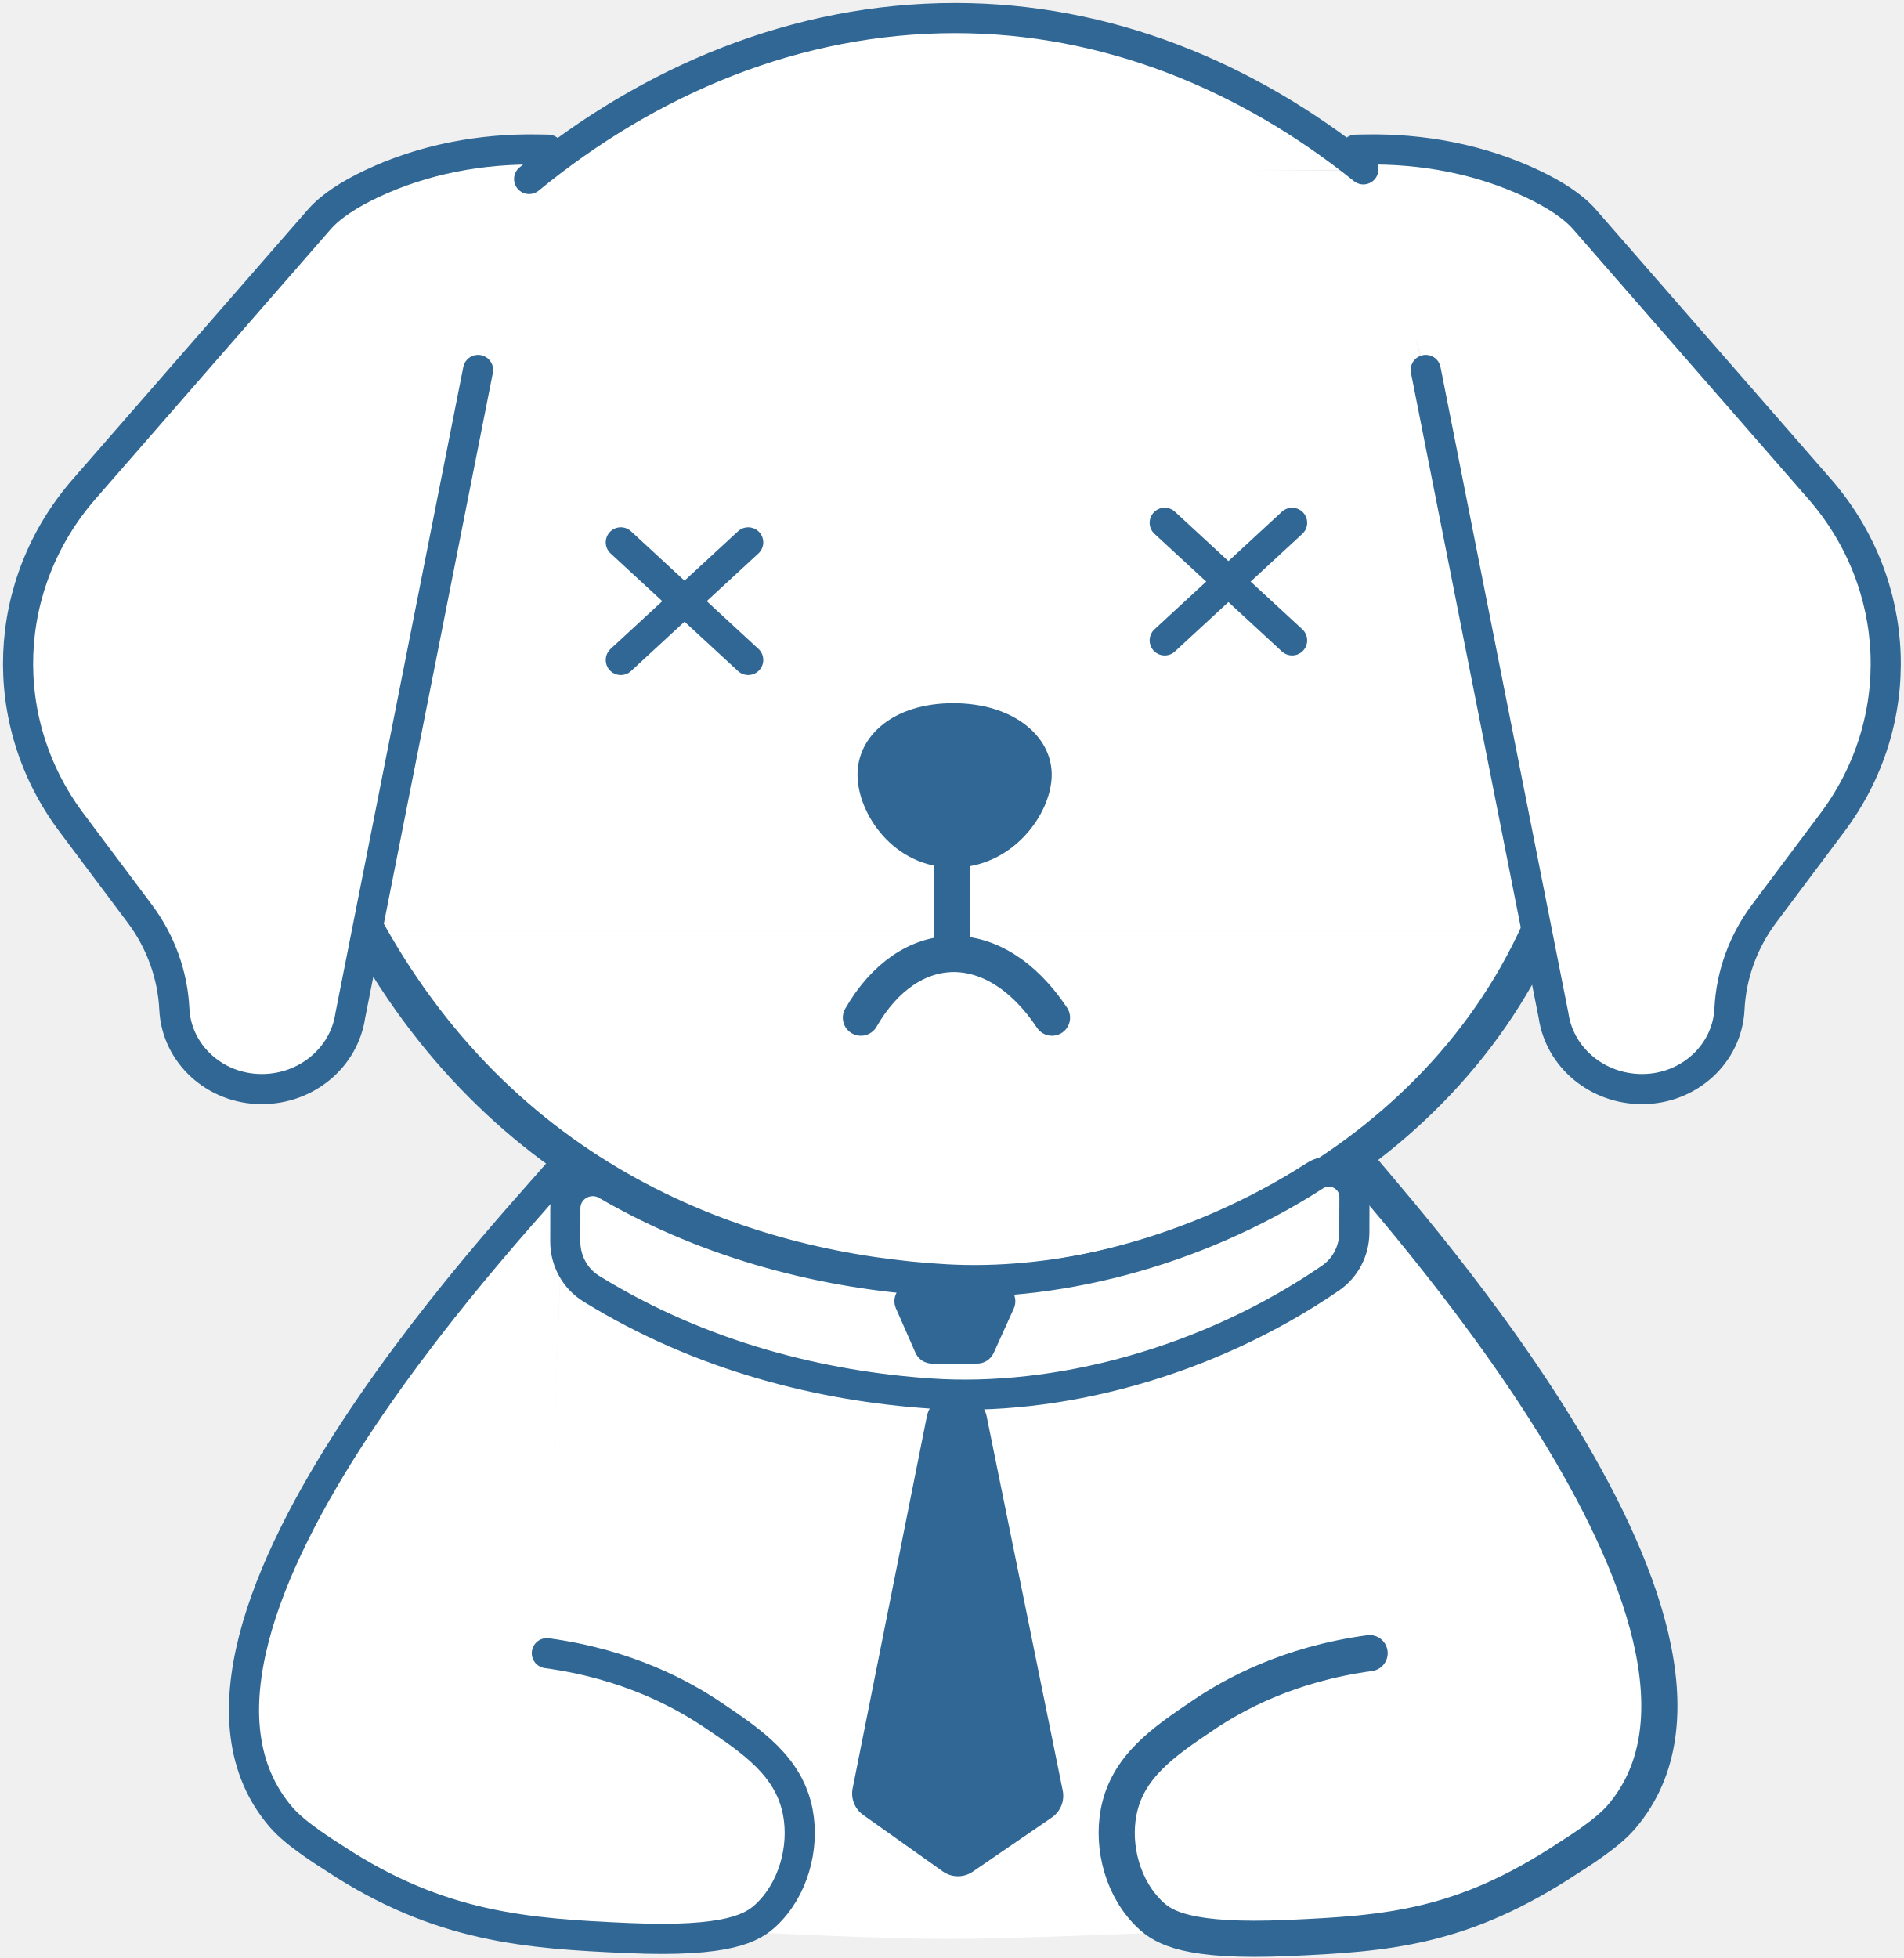
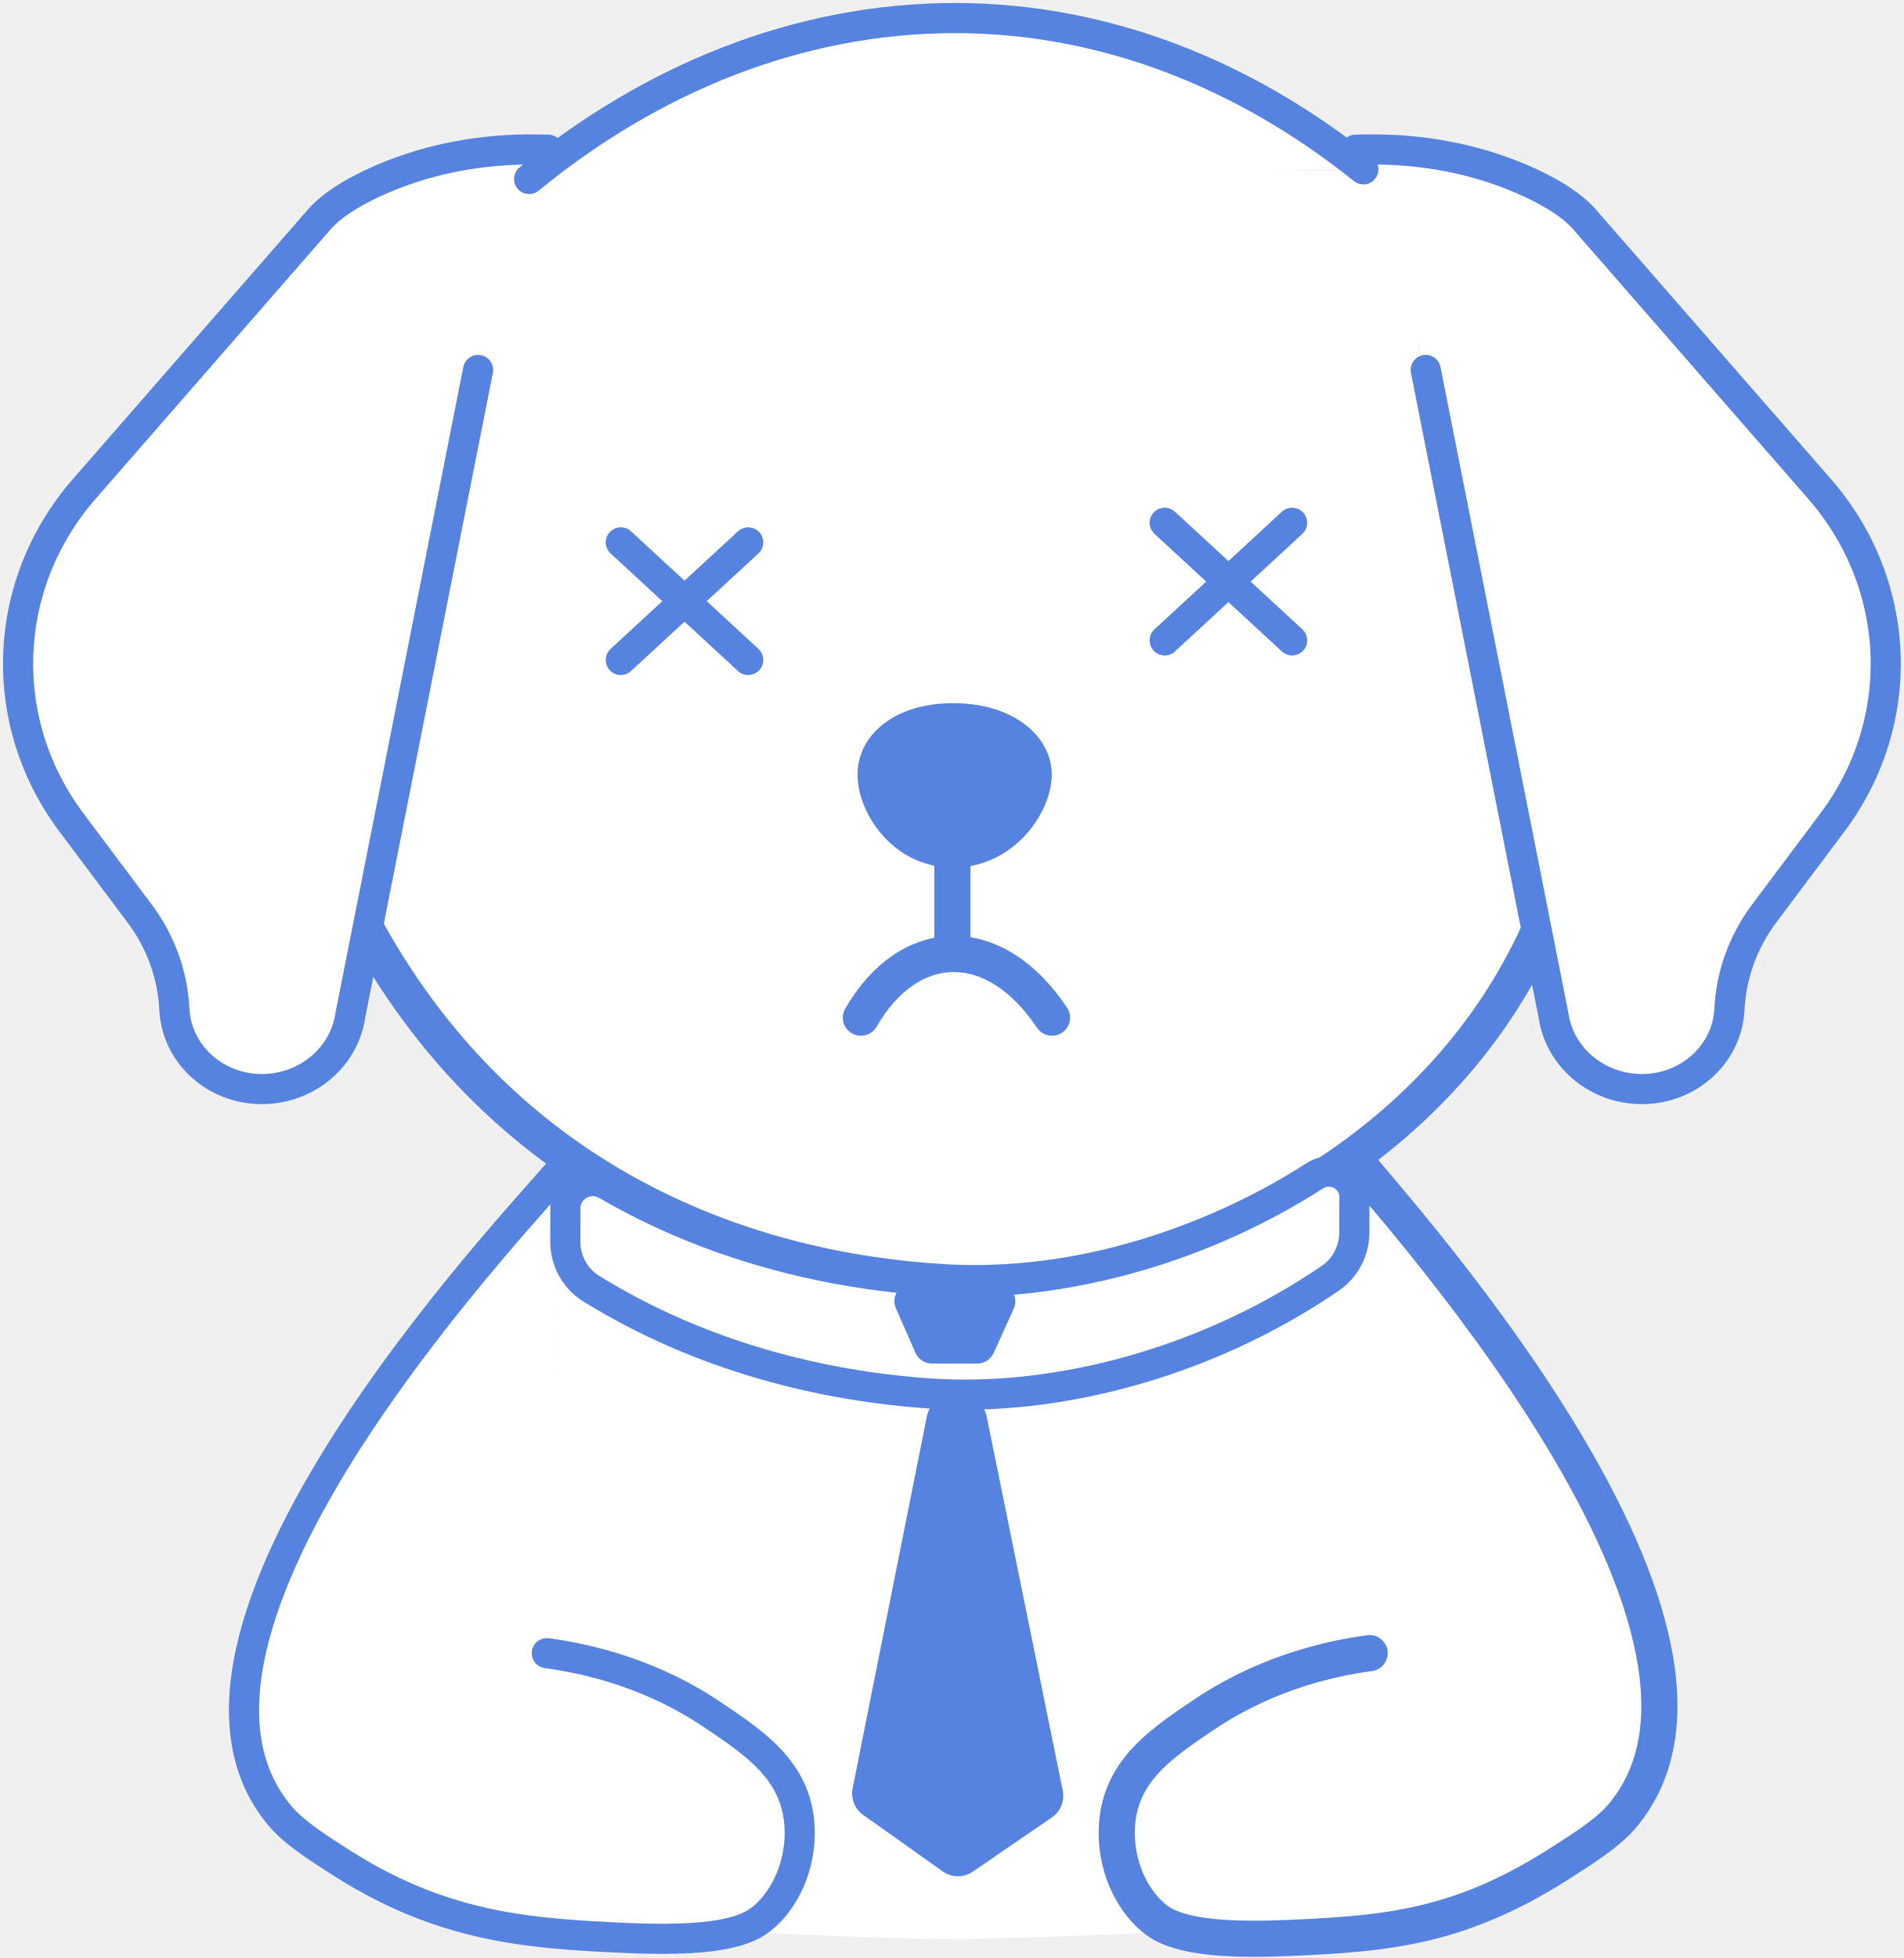
<svg xmlns="http://www.w3.org/2000/svg" width="316" height="325" viewBox="0 0 316 325" fill="none">
  <path d="M93.607 195.484L225.01 196.161L230.225 318.96C230.225 318.96 175.886 321.869 156.791 321.825C136.824 321.771 88.981 318.702 88.981 318.702L93.607 195.484Z" fill="white" />
  <path d="M85.368 27.492L228.16 28.409L259.115 154.526H57.775L85.368 27.492Z" fill="white" />
  <path d="M255.484 154.5C237.252 195.11 191.491 214.765 157.056 212.852C124.668 211.055 84.663 197.343 60.924 154.5" fill="white" />
-   <path d="M255.484 154.5C237.252 195.11 191.491 214.765 157.056 212.852C124.668 211.055 84.663 197.343 60.924 154.5" stroke="#306794" stroke-width="6" stroke-miterlimit="10" />
+   <path d="M255.484 154.5C237.252 195.11 191.491 214.765 157.056 212.852C124.668 211.055 84.663 197.343 60.924 154.5" stroke="#5682E0" stroke-width="6" stroke-miterlimit="10" />
  <path d="M79.353 61.408L58.14 168.565C57.108 175.567 50.844 180.772 43.45 180.772C35.691 180.772 29.303 174.935 28.938 167.515C28.662 161.793 26.66 156.277 23.172 151.623L11.863 136.532C-0.701 119.769 0.171 96.999 13.98 81.161L53.015 36.396C54.973 34.154 58.123 32.197 61.575 30.55C70.242 26.431 79.913 24.616 89.594 24.82L90.991 24.847" fill="white" />
-   <path d="M79.353 61.408L58.141 168.565C57.108 175.567 50.844 180.772 43.45 180.772C35.691 180.772 29.303 174.935 28.938 167.515C28.662 161.793 26.66 156.277 23.172 151.623L11.863 136.532C-0.701 119.769 0.171 96.999 13.98 81.161L53.015 36.396C54.973 34.154 58.123 32.197 61.575 30.55C70.242 26.431 79.913 24.616 89.594 24.82L90.991 24.847" stroke="#306794" stroke-width="5" stroke-miterlimit="10" stroke-linecap="round" />
+   <path d="M79.353 61.408L58.141 168.565C57.108 175.567 50.844 180.772 43.45 180.772C35.691 180.772 29.303 174.935 28.938 167.515C28.662 161.793 26.66 156.277 23.172 151.623L11.863 136.532C-0.701 119.769 0.171 96.999 13.98 81.161L53.015 36.396C54.973 34.154 58.123 32.197 61.575 30.55C70.242 26.431 79.913 24.616 89.594 24.82L90.991 24.847" stroke="#5682E0" stroke-width="5" stroke-miterlimit="10" stroke-linecap="round" />
  <path d="M236.646 61.408L257.859 168.565C258.891 175.567 265.155 180.772 272.549 180.772C280.308 180.772 286.696 174.935 287.061 167.515C287.337 161.793 289.339 156.277 292.827 151.623L304.136 136.532C316.7 119.769 315.828 96.999 302.019 81.161L262.984 36.396C261.026 34.154 257.876 32.197 254.424 30.55C245.758 26.431 236.086 24.616 226.405 24.82L225.008 24.847" fill="white" />
-   <path d="M236.646 61.408L257.859 168.565C258.891 175.567 265.155 180.772 272.549 180.772C280.308 180.772 286.696 174.935 287.061 167.515C287.337 161.793 289.339 156.277 292.827 151.623L304.136 136.532C316.7 119.769 315.828 96.999 302.019 81.161L262.984 36.396C261.026 34.154 257.876 32.197 254.424 30.55C245.758 26.431 236.086 24.616 226.405 24.82L225.008 24.847" stroke="#306794" stroke-width="5" stroke-miterlimit="10" stroke-linecap="round" />
-   <path d="M174.567 128.58C174.567 135.004 168.16 144.008 158.213 144.008C148.265 144.008 142.33 135.004 142.33 128.58C142.33 122.155 148.265 116.719 158.213 116.719C168.16 116.719 174.567 122.155 174.567 128.58Z" fill="#306794" />
-   <path d="M174.613 168.922C165.014 154.513 150.823 155.139 142.893 168.922" stroke="#306794" stroke-width="6" stroke-miterlimit="10" stroke-linecap="round" />
-   <path d="M158.072 142.859V156.544" stroke="#306794" stroke-width="6" stroke-miterlimit="10" />
+   <path d="M236.646 61.408L257.859 168.565C258.891 175.567 265.155 180.772 272.549 180.772C280.308 180.772 286.696 174.935 287.061 167.515C287.337 161.793 289.339 156.277 292.827 151.623L304.136 136.532C316.7 119.769 315.828 96.999 302.019 81.161L262.984 36.396C261.026 34.154 257.876 32.197 254.424 30.55C245.758 26.431 236.086 24.616 226.405 24.82L225.008 24.847" stroke="#5682E0" stroke-width="5" stroke-miterlimit="10" stroke-linecap="round" />
+   <path d="M174.567 128.58C174.567 135.004 168.16 144.008 158.213 144.008C148.265 144.008 142.33 135.004 142.33 128.58C142.33 122.155 148.265 116.719 158.213 116.719C168.16 116.719 174.567 122.155 174.567 128.58Z" fill="#5682E0" />
+   <path d="M174.613 168.922C165.014 154.513 150.823 155.139 142.893 168.922" stroke="#5682E0" stroke-width="6" stroke-miterlimit="10" stroke-linecap="round" />
+   <path d="M158.072 142.859V156.544" stroke="#5682E0" stroke-width="6" stroke-miterlimit="10" />
  <path d="M113.942 100.318C116.06 100.318 117.777 98.601 117.777 96.483C117.777 94.365 116.06 92.648 113.942 92.648C111.824 92.648 110.107 94.365 110.107 96.483C110.107 98.601 111.824 100.318 113.942 100.318Z" fill="white" />
  <path d="M201.698 99.639C203.816 99.639 205.533 97.922 205.533 95.804C205.533 93.686 203.816 91.969 201.698 91.969C199.58 91.969 197.863 93.686 197.863 95.804C197.863 97.922 199.58 99.639 201.698 99.639Z" fill="white" />
-   <path d="M145.863 216.031L151.371 228.542H162.04L167.707 216.031H145.863Z" fill="#306794" />
-   <path d="M158.108 231.594H159.487C161.561 231.594 163.349 233.053 163.767 235.091L176.393 297.206C176.74 298.924 176.028 300.685 174.587 301.673L161.463 310.669C159.95 311.701 157.957 311.683 156.471 310.624L143.276 301.255C141.87 300.258 141.185 298.532 141.523 296.842L153.837 235.108C154.229 233.062 156.026 231.594 158.108 231.594Z" fill="#306794" />
+   <path d="M145.863 216.031L151.371 228.542H162.04L167.707 216.031H145.863Z" fill="#5682E0" />
+   <path d="M158.108 231.594H159.487C161.561 231.594 163.349 233.053 163.767 235.091L176.393 297.206C176.74 298.924 176.028 300.685 174.587 301.673L161.463 310.669C159.95 311.701 157.957 311.683 156.471 310.624L143.276 301.255C141.87 300.258 141.185 298.532 141.523 296.842L153.837 235.108C154.229 233.062 156.026 231.594 158.108 231.594Z" fill="#5682E0" />
  <path d="M93.603 193.461C90.64 197.856 19.546 270.053 46.649 301.614C49.167 304.55 54.381 307.7 55.547 308.474C73.022 319.997 87.659 320.958 104.263 321.688C120.991 322.426 124.941 319.935 127.148 317.87C131.695 313.608 133.536 306.695 132.433 300.831C130.992 293.206 124.888 289.086 118.348 284.681C113.374 281.318 104.227 276.229 90.765 274.404" fill="white" />
-   <path d="M93.603 193.461C90.64 197.856 19.546 270.053 46.649 301.614C49.167 304.55 54.381 307.7 55.547 308.474C73.022 319.997 87.659 320.958 104.263 321.688C120.991 322.426 124.941 319.935 127.148 317.87C131.695 313.608 133.536 306.695 132.433 300.831C130.992 293.206 124.888 289.086 118.348 284.681C113.374 281.318 104.227 276.229 90.765 274.404" stroke="#306794" stroke-width="5" stroke-miterlimit="10" stroke-linecap="round" />
+   <path d="M93.603 193.461C90.64 197.856 19.546 270.053 46.649 301.614C49.167 304.55 54.381 307.7 55.547 308.474C73.022 319.997 87.659 320.958 104.263 321.688C120.991 322.426 124.941 319.935 127.148 317.87C131.695 313.608 133.536 306.695 132.433 300.831C130.992 293.206 124.888 289.086 118.348 284.681C113.374 281.318 104.227 276.229 90.765 274.404" stroke="#5682E0" stroke-width="5" stroke-miterlimit="10" stroke-linecap="round" />
  <path d="M224.556 192.117C227.519 196.513 296.21 270.044 269.107 301.605C266.589 304.541 261.375 307.691 260.209 308.465C242.734 319.988 230.428 320.949 213.834 321.678C197.106 322.417 193.155 319.926 190.948 317.861C186.402 313.599 184.56 306.686 185.663 300.822C187.105 293.196 193.209 289.077 199.748 284.672C204.722 281.309 213.869 276.219 227.332 274.395" fill="white" />
-   <path d="M224.556 192.117C227.519 196.513 296.21 270.044 269.107 301.605C266.589 304.541 261.375 307.691 260.209 308.465C242.734 319.988 230.428 320.949 213.834 321.678C197.106 322.417 193.155 319.926 190.948 317.861C186.402 313.599 184.56 306.686 185.663 300.822C187.105 293.196 193.209 289.077 199.748 284.672C204.722 281.309 213.869 276.219 227.332 274.395" stroke="#306794" stroke-width="6" stroke-miterlimit="10" stroke-linecap="round" />
-   <path d="M224.795 204.576C224.786 207.602 223.318 210.449 220.827 212.157C200.166 226.314 175.199 232.711 154.44 231.305C136.6 230.095 116.491 225.246 98.153 213.91C95.439 212.237 93.819 209.248 93.828 206.053L93.837 200.572C93.846 197.058 97.654 194.904 100.697 196.675C118.351 206.934 137.445 211.41 154.476 212.567C174.362 213.91 198.111 208.1 218.238 195.162C221.085 193.329 224.822 195.34 224.813 198.722L224.795 204.576Z" fill="white" stroke="#306794" stroke-width="5" stroke-miterlimit="10" />
-   <path d="M148.718 217.194L151.948 224.535C152.428 225.629 153.505 226.332 154.697 226.332H162.189C163.373 226.332 164.44 225.638 164.93 224.57L168.257 217.23C169.156 215.237 167.706 212.977 165.517 212.977H151.467C149.296 212.977 147.837 215.21 148.718 217.194Z" fill="#306794" />
+   <path d="M224.556 192.117C227.519 196.513 296.21 270.044 269.107 301.605C266.589 304.541 261.375 307.691 260.209 308.465C242.734 319.988 230.428 320.949 213.834 321.678C197.106 322.417 193.155 319.926 190.948 317.861C186.402 313.599 184.56 306.686 185.663 300.822C187.105 293.196 193.209 289.077 199.748 284.672C204.722 281.309 213.869 276.219 227.332 274.395" stroke="#5682E0" stroke-width="6" stroke-miterlimit="10" stroke-linecap="round" />
+   <path d="M224.795 204.576C224.786 207.602 223.318 210.449 220.827 212.157C200.166 226.314 175.199 232.711 154.44 231.305C136.6 230.095 116.491 225.246 98.153 213.91C95.439 212.237 93.819 209.248 93.828 206.053L93.837 200.572C93.846 197.058 97.654 194.904 100.697 196.675C118.351 206.934 137.445 211.41 154.476 212.567C174.362 213.91 198.111 208.1 218.238 195.162C221.085 193.329 224.822 195.34 224.813 198.722L224.795 204.576Z" fill="white" stroke="#5682E0" stroke-width="5" stroke-miterlimit="10" />
+   <path d="M148.718 217.194L151.948 224.535C152.428 225.629 153.505 226.332 154.697 226.332H162.189C163.373 226.332 164.44 225.638 164.93 224.57L168.257 217.23C169.156 215.237 167.706 212.977 165.517 212.977H151.467C149.296 212.977 147.837 215.21 148.718 217.194Z" fill="#5682E0" />
  <path d="M87.824 29.711C107.898 13.25 132.269 3 158.535 3C183.734 3 206.975 12.601 226.292 28.11" fill="white" />
-   <path d="M87.824 29.711C107.898 13.25 132.269 3 158.535 3C183.734 3 206.975 12.601 226.292 28.11" stroke="#306794" stroke-width="5" stroke-miterlimit="10" stroke-linecap="round" />
-   <path d="M103.041 90.023L124.188 109.543" stroke="#306794" stroke-width="5" stroke-linecap="round" />
-   <path d="M193.32 86.773L214.467 106.293" stroke="#306794" stroke-width="5" stroke-linecap="round" />
-   <path d="M193.32 106.297L214.467 86.777" stroke="#306794" stroke-width="5" stroke-linecap="round" />
-   <path d="M103.041 109.547L124.188 90.027" stroke="#306794" stroke-width="5" stroke-linecap="round" />
+   <path d="M87.824 29.711C107.898 13.25 132.269 3 158.535 3C183.734 3 206.975 12.601 226.292 28.11" stroke="#5682E0" stroke-width="5" stroke-miterlimit="10" stroke-linecap="round" />
+   <path d="M103.041 90.023L124.188 109.543" stroke="#5682E0" stroke-width="5" stroke-linecap="round" />
+   <path d="M193.32 86.773L214.467 106.293" stroke="#5682E0" stroke-width="5" stroke-linecap="round" />
+   <path d="M193.32 106.297L214.467 86.777" stroke="#5682E0" stroke-width="5" stroke-linecap="round" />
+   <path d="M103.041 109.547L124.188 90.027" stroke="#5682E0" stroke-width="5" stroke-linecap="round" />
</svg>
